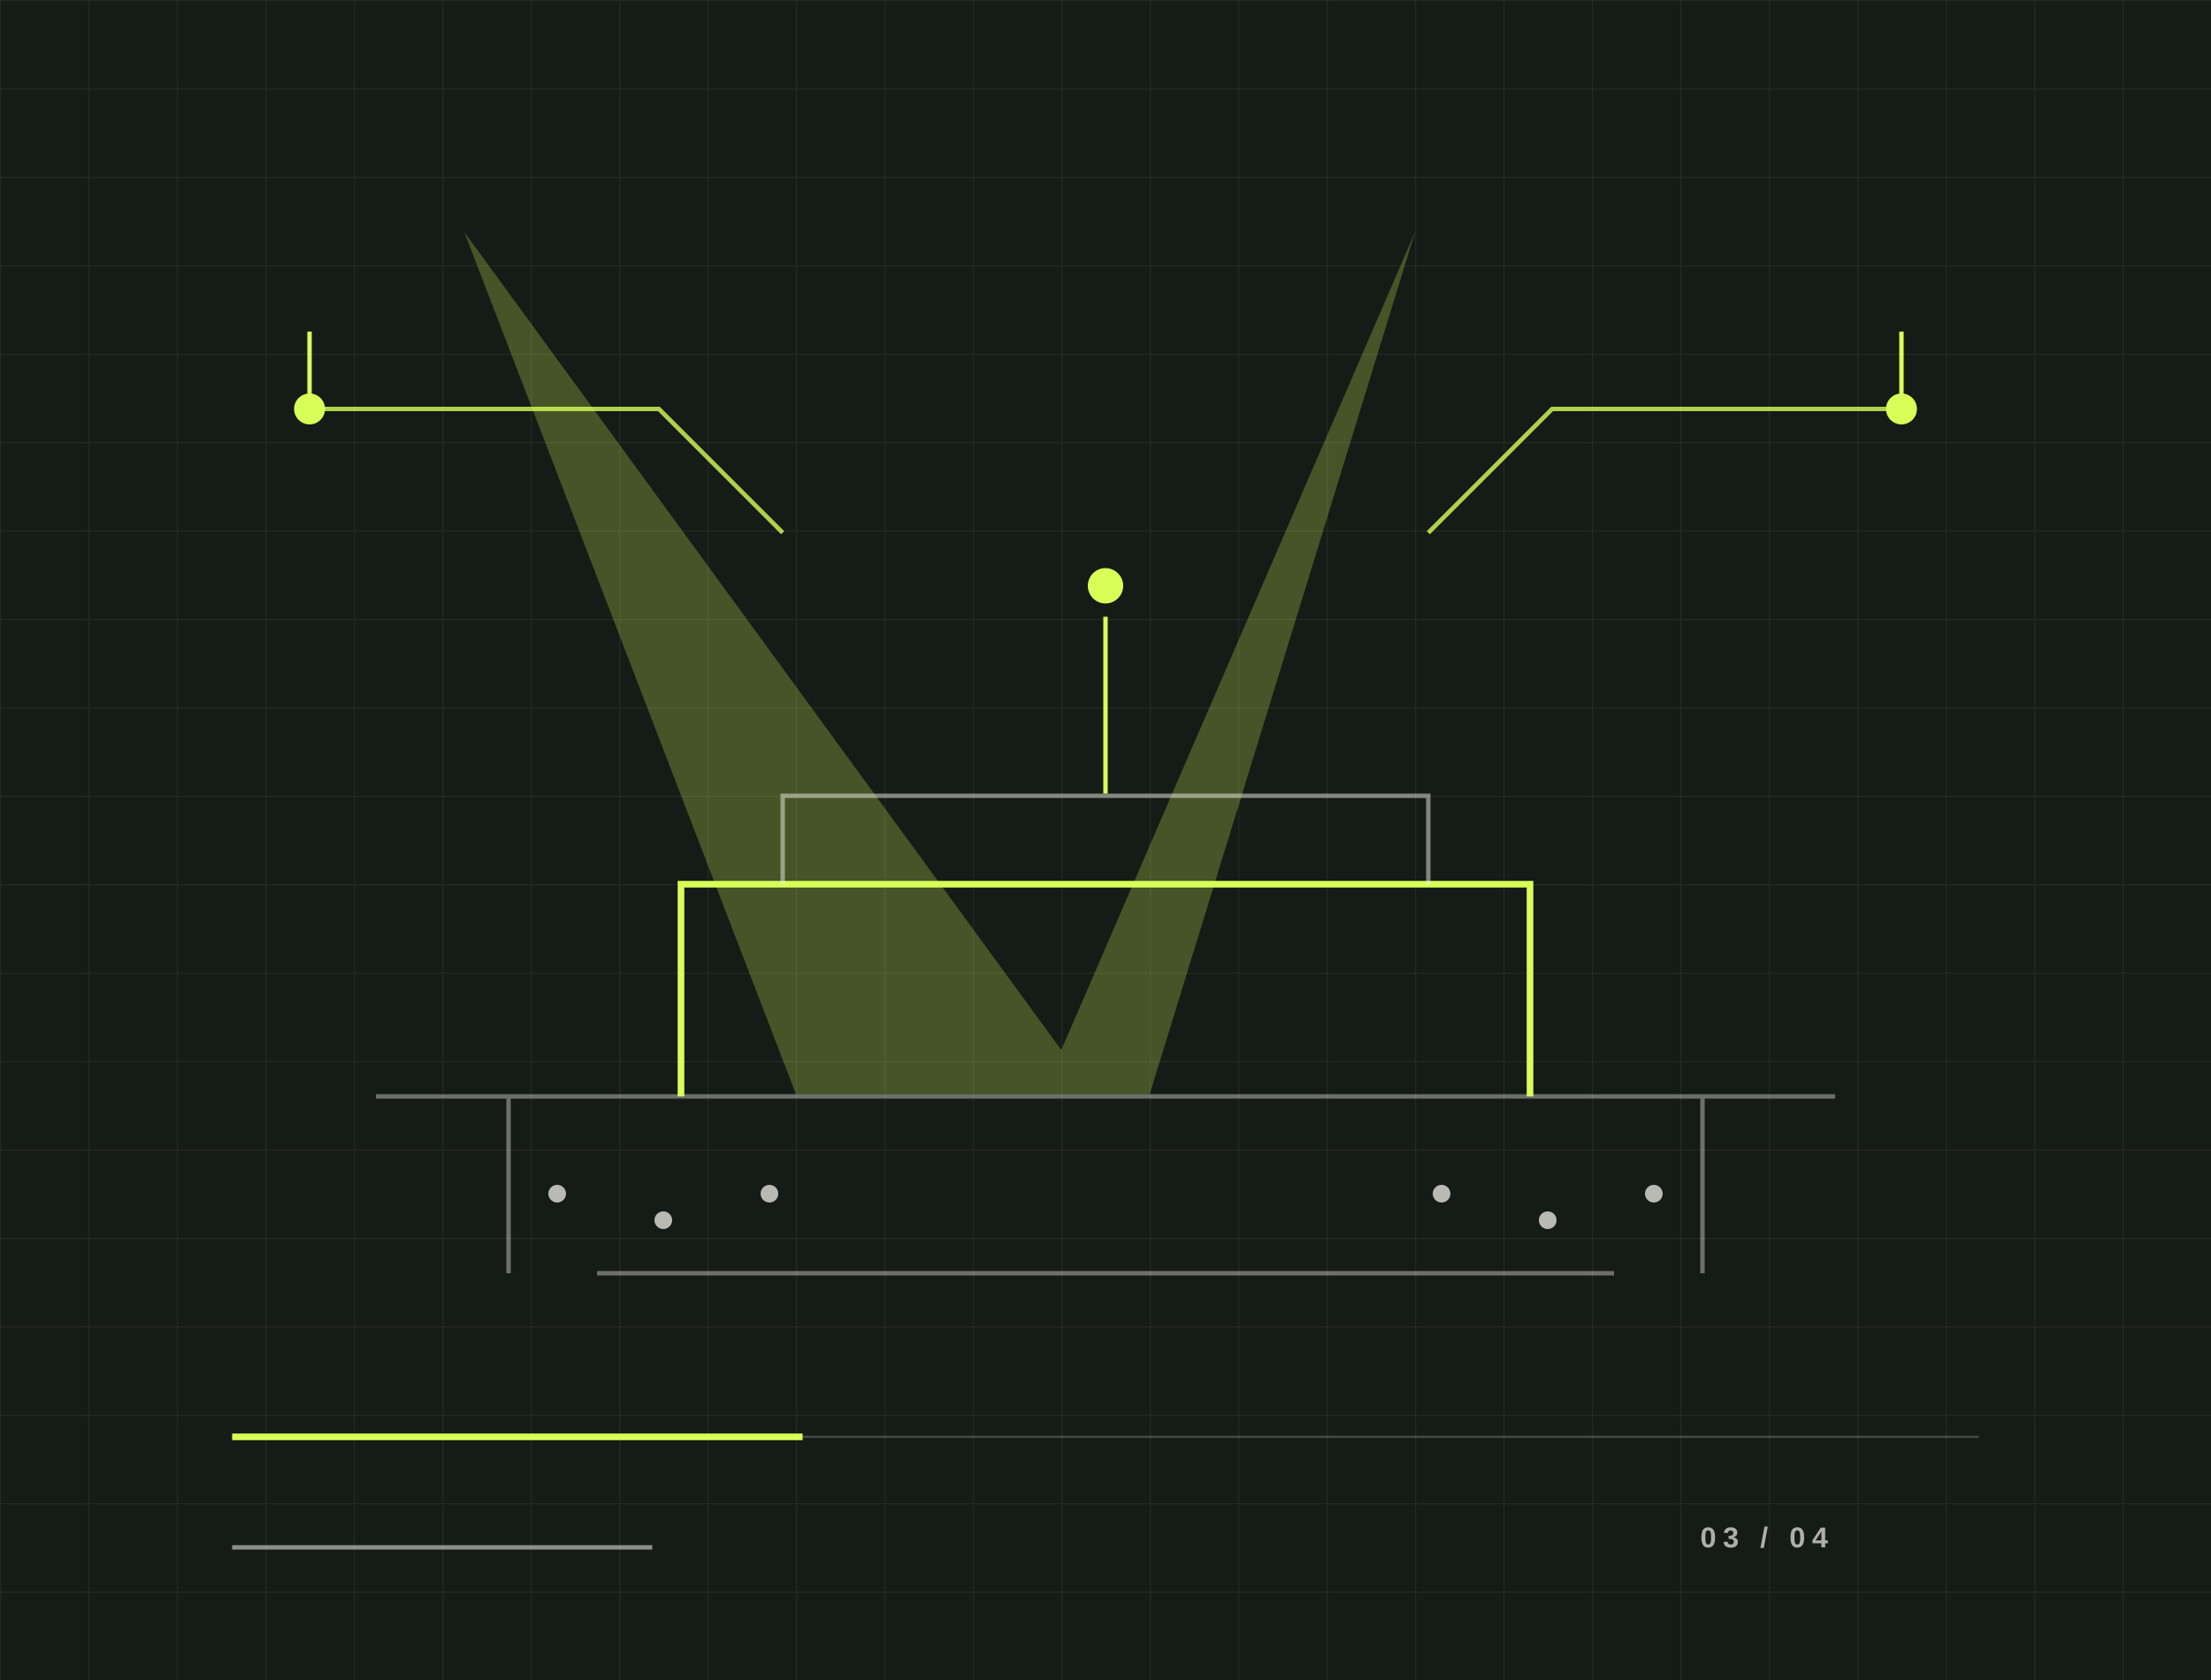
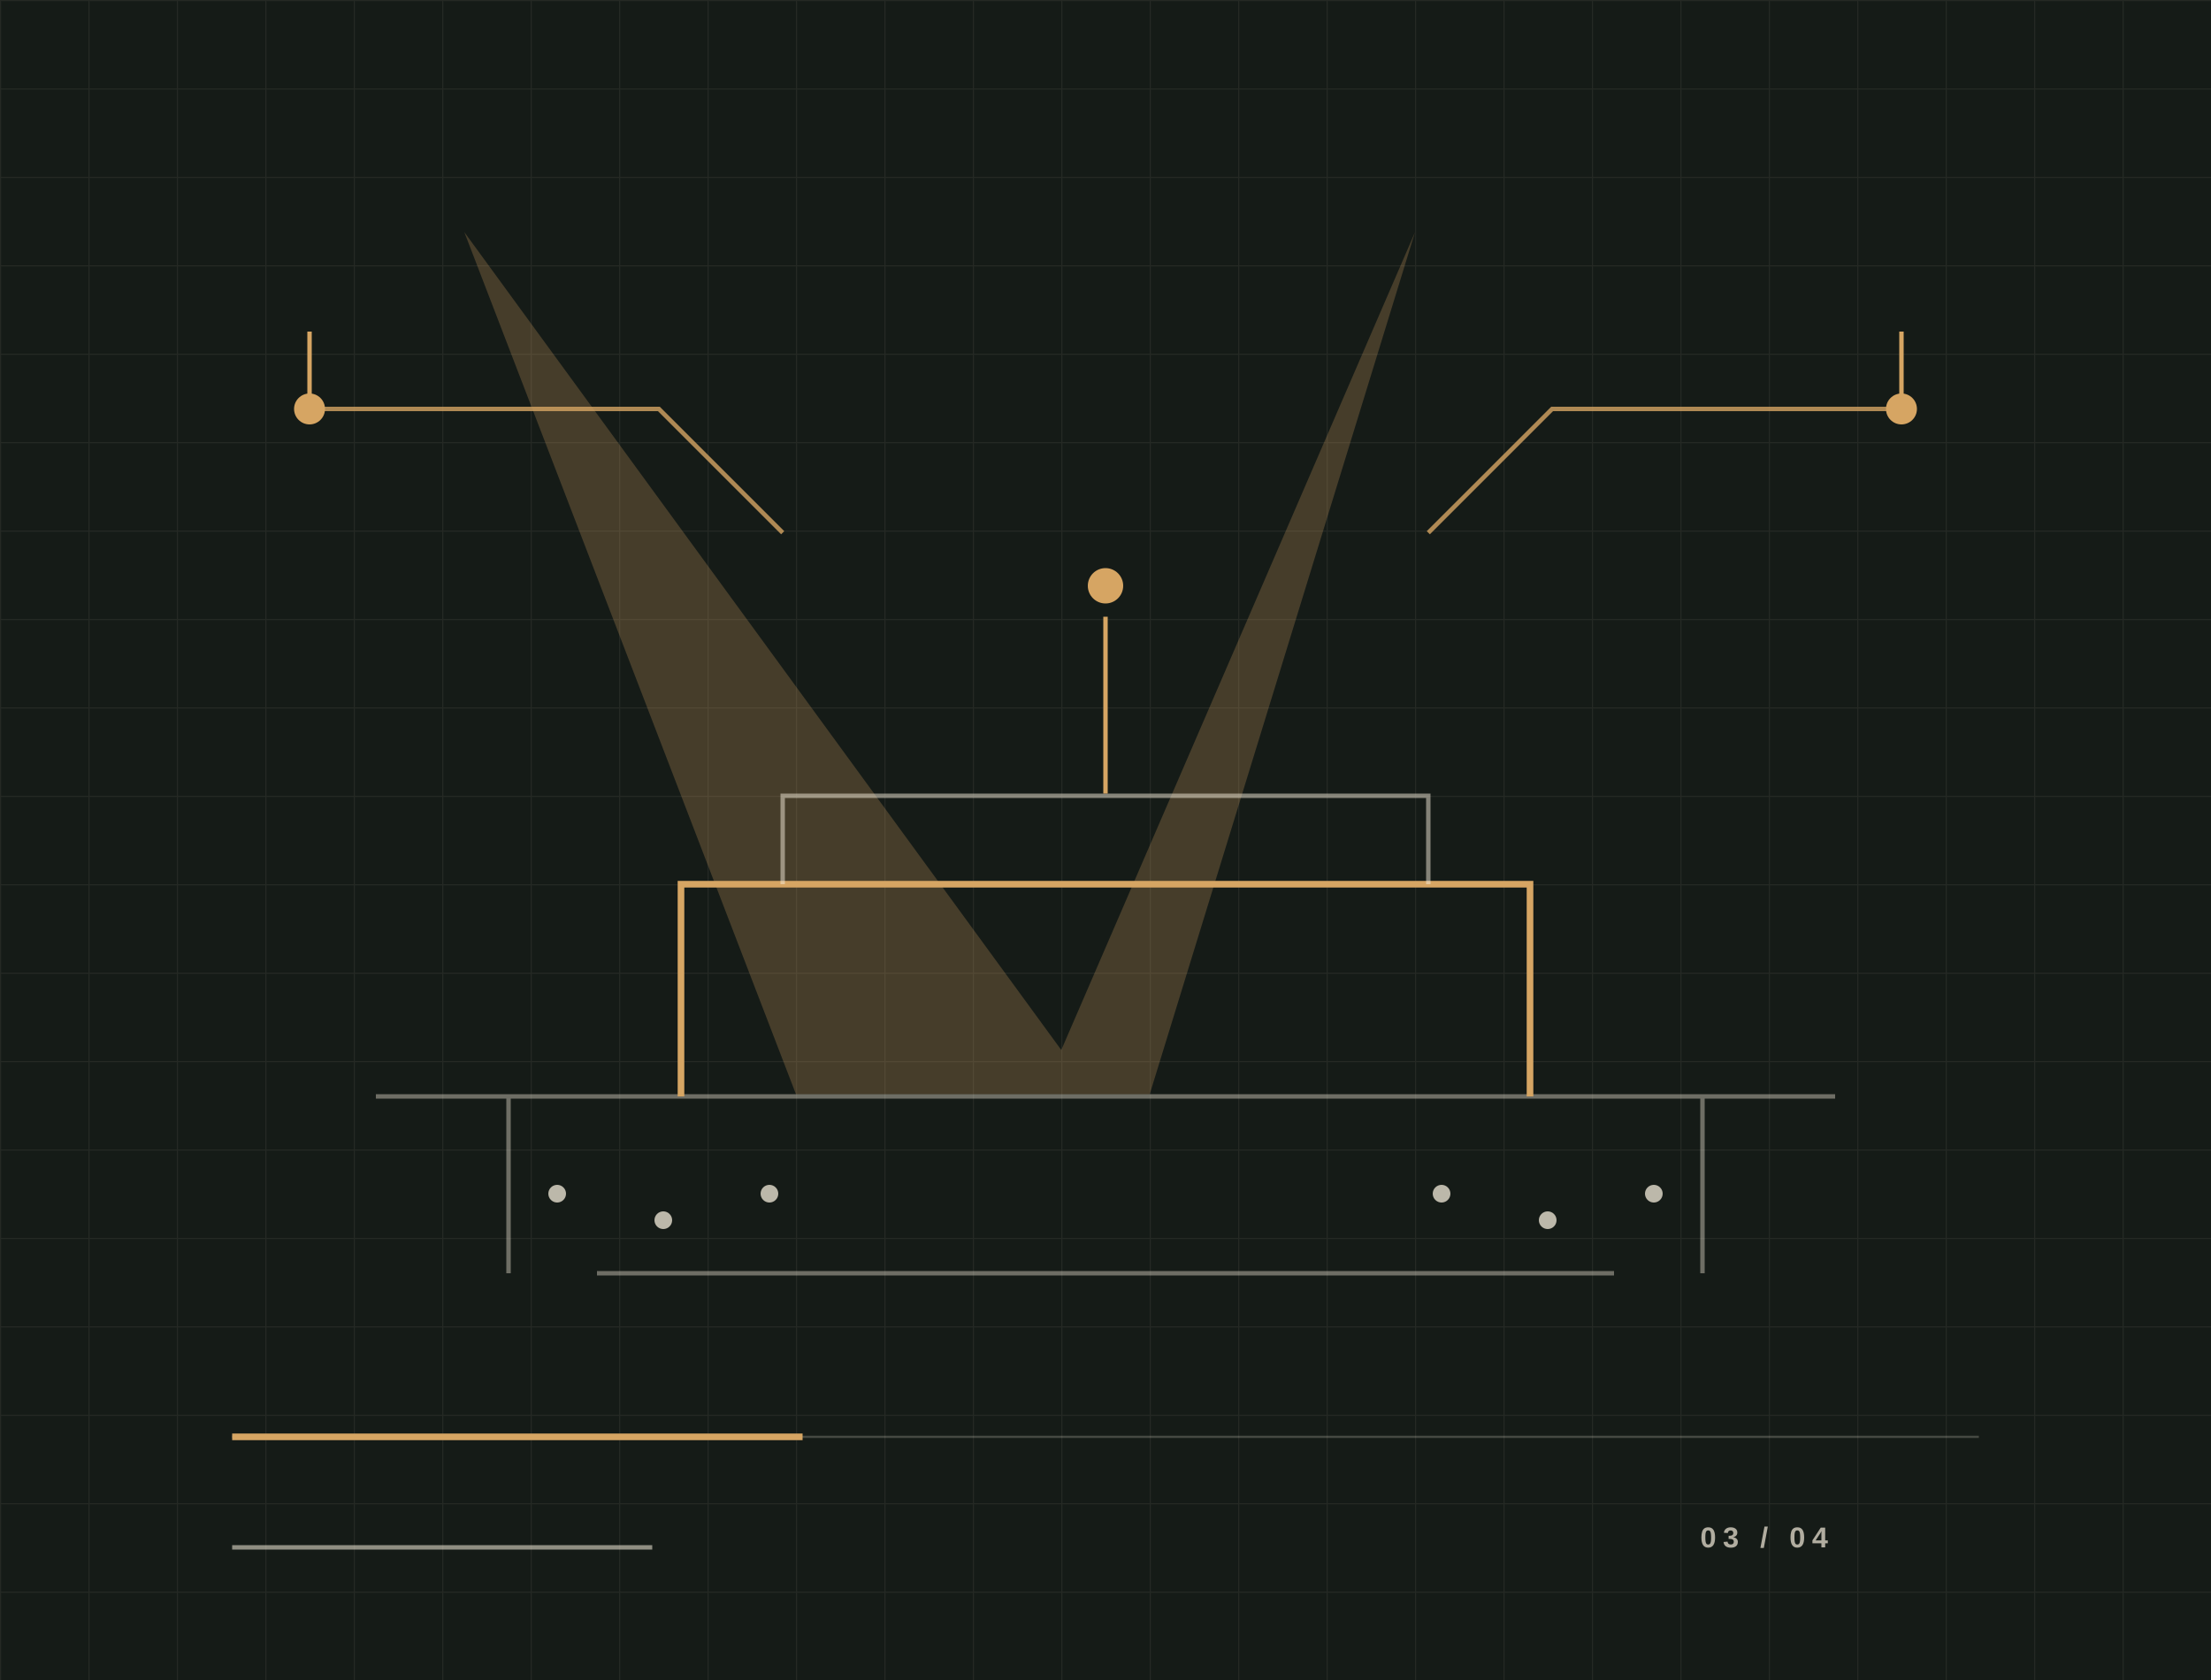
<svg xmlns="http://www.w3.org/2000/svg" viewBox="0 0 1000 760" fill="none">
  <defs>
    <pattern id="grid" width="40" height="40" patternUnits="userSpaceOnUse">
-       <path d="M40 0H0V40" stroke="#F0EEE6" stroke-opacity=".07" />
+       <path d="M40 0H0V40" stroke="#F4ECDB" stroke-opacity=".07" />
    </pattern>
    <linearGradient id="beam" x1="280" y1="100" x2="520" y2="480">
-       <stop stop-color="#D7FF58" stop-opacity=".25" />
-       <stop offset="1" stop-color="#D7FF58" stop-opacity="0" />
+       <stop stop-color="#D6A563" stop-opacity=".25" />
+       <stop offset="1" stop-color="#D6A563" stop-opacity="0" />
    </linearGradient>
  </defs>
  <path fill="#151B17" d="M0 0h1000v760H0z" />
  <path fill="url(#grid)" d="M0 0h1000v760H0z" />
  <path d="m210 105 270 370 160-370-120 390H360z" fill="url(#beam)" />
-   <path d="M170 496h660M230 496v80m540-80v80M270 576h460" stroke="#F0EEE6" stroke-opacity=".4" stroke-width="2" />
-   <path d="M308 496v-96h384v96" stroke="#D7FF58" stroke-width="3" />
-   <path d="M354 400v-40h292v40" stroke="#F0EEE6" stroke-opacity=".5" stroke-width="2" />
-   <path d="M500 359v-80" stroke="#D7FF58" stroke-width="2" />
-   <circle cx="500" cy="265" r="8" fill="#D7FF58" />
-   <g fill="#F0EEE6" fill-opacity=".75">
+   <path d="M170 496h660M230 496v80m540-80v80M270 576h460" stroke="#F4ECDB" stroke-opacity=".4" stroke-width="2" />
+   <path d="M308 496v-96h384v96" stroke="#D6A563" stroke-width="3" />
+   <path d="M354 400v-40h292v40" stroke="#F4ECDB" stroke-opacity=".5" stroke-width="2" />
+   <path d="M500 359v-80" stroke="#D6A563" stroke-width="2" />
+   <circle cx="500" cy="265" r="8" fill="#D6A563" />
+   <g fill="#F4ECDB" fill-opacity=".75">
    <circle cx="252" cy="540" r="4" />
    <circle cx="300" cy="552" r="4" />
    <circle cx="348" cy="540" r="4" />
    <circle cx="652" cy="540" r="4" />
    <circle cx="700" cy="552" r="4" />
    <circle cx="748" cy="540" r="4" />
  </g>
-   <path d="M140 185h158l56 56m506-56H702l-56 56" stroke="#D7FF58" stroke-opacity=".8" stroke-width="2" />
-   <path d="M140 185v-35m720 35v-35" stroke="#D7FF58" stroke-width="2" />
-   <circle cx="140" cy="185" r="7" fill="#D7FF58" />
-   <circle cx="860" cy="185" r="7" fill="#D7FF58" />
-   <path d="M105 650h790" stroke="#F0EEE6" stroke-opacity=".22" />
-   <path d="M105 650h258" stroke="#D7FF58" stroke-width="3" />
-   <path d="M105 700h190" stroke="#F0EEE6" stroke-opacity=".55" stroke-width="2" />
-   <text x="769" y="700" fill="#F0EEE6" fill-opacity=".7" font-family="Arial,sans-serif" font-size="13" font-weight="700" letter-spacing="3">03 / 04</text>
+   <path d="M140 185h158l56 56m506-56H702l-56 56" stroke="#D6A563" stroke-opacity=".8" stroke-width="2" />
+   <path d="M140 185v-35m720 35v-35" stroke="#D6A563" stroke-width="2" />
+   <circle cx="140" cy="185" r="7" fill="#D6A563" />
+   <circle cx="860" cy="185" r="7" fill="#D6A563" />
+   <path d="M105 650h790" stroke="#F4ECDB" stroke-opacity=".22" />
+   <path d="M105 650h258" stroke="#D6A563" stroke-width="3" />
+   <path d="M105 700h190" stroke="#F4ECDB" stroke-opacity=".55" stroke-width="2" />
+   <text x="769" y="700" fill="#F4ECDB" fill-opacity=".7" font-family="Arial,sans-serif" font-size="13" font-weight="700" letter-spacing="3">03 / 04</text>
</svg>
